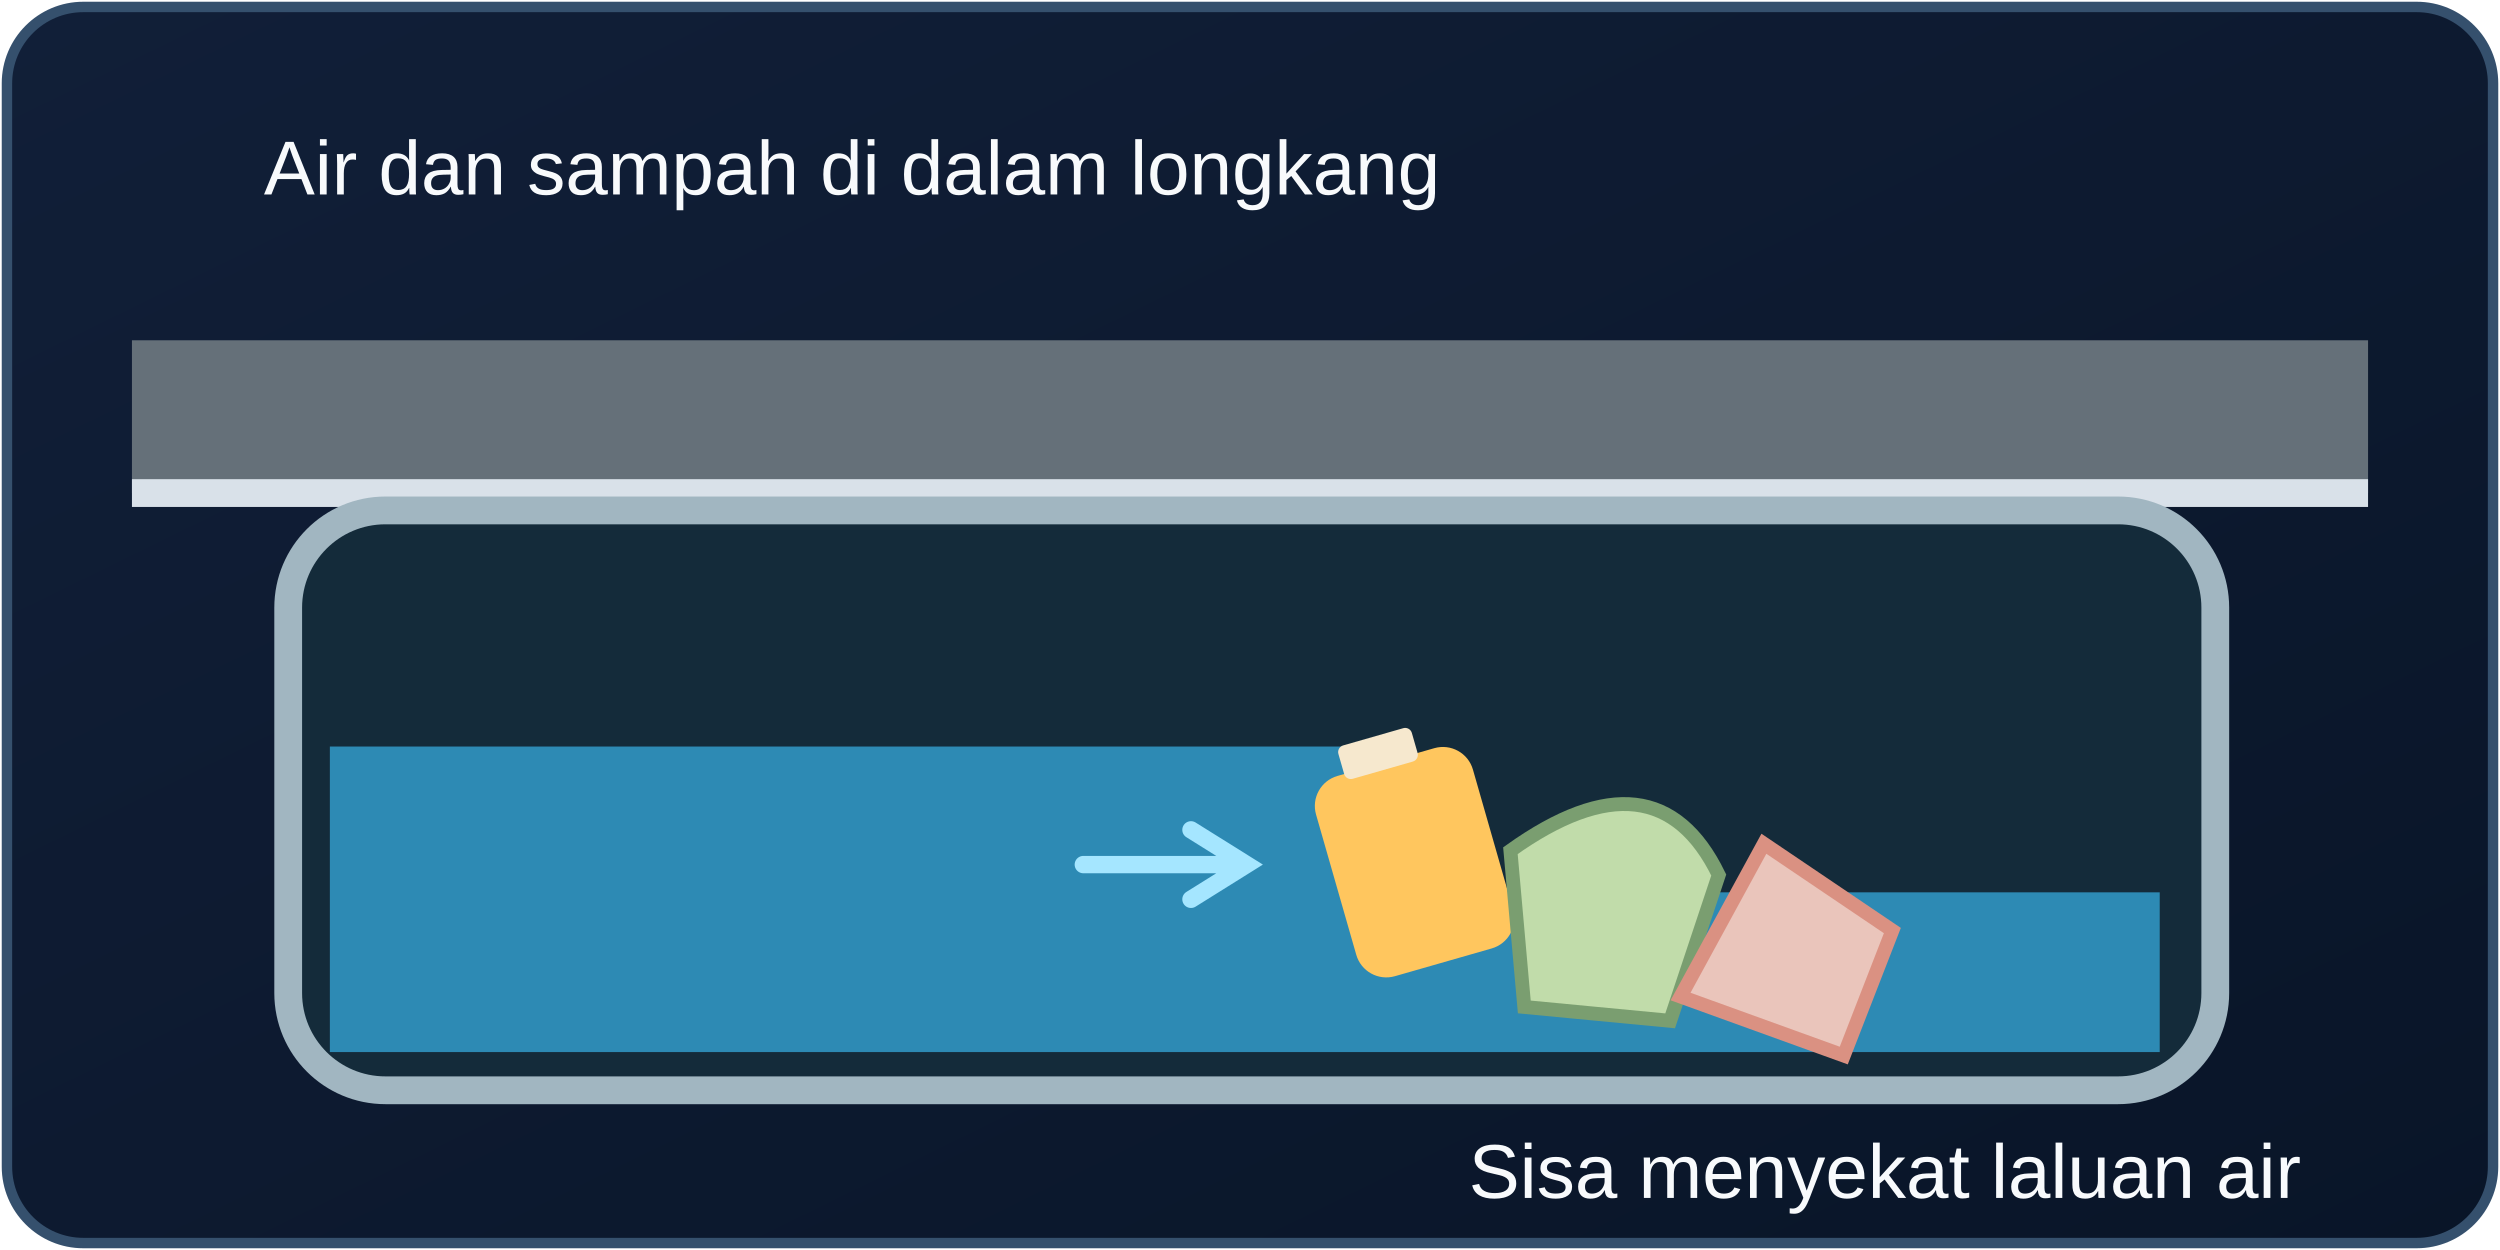
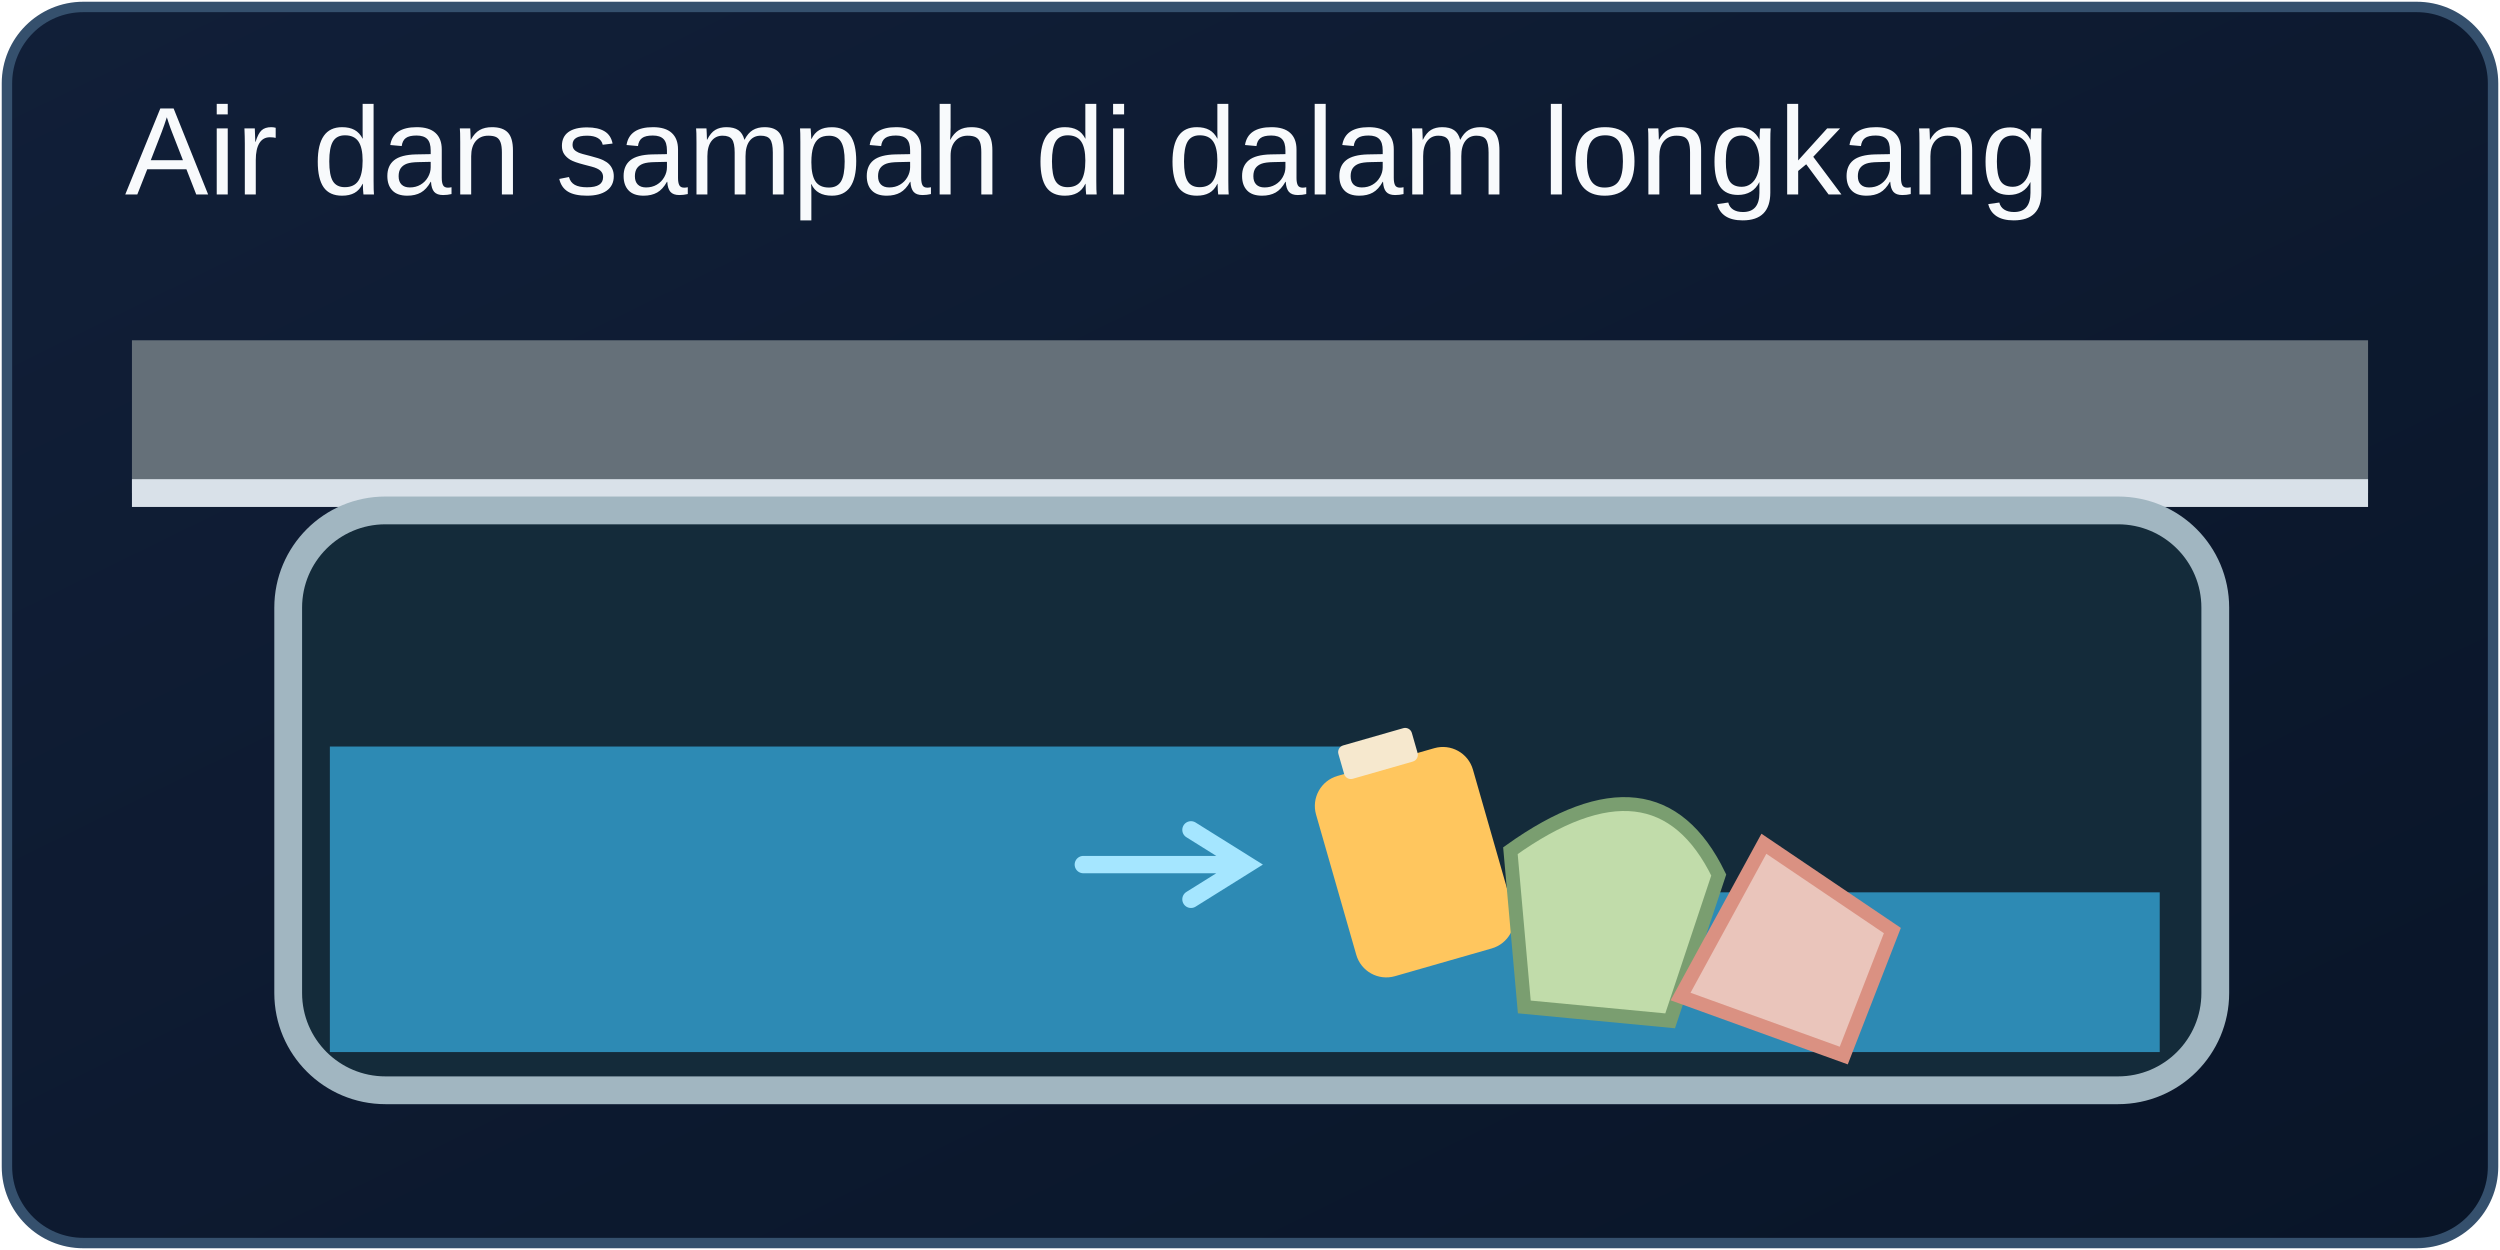
<svg xmlns="http://www.w3.org/2000/svg" viewBox="0 0 720 360" role="img" aria-labelledby="title description">
  <defs>
    <linearGradient id="bg" x2="1" y2="1">
      <stop stop-color="#111f38" />
      <stop offset="1" stop-color="#091528" />
    </linearGradient>
  </defs>
  <rect x="2" y="2" width="716" height="356" rx="22" fill="url(#bg)" stroke="#35506d" stroke-width="3" />
  <rect x="38" y="98" width="644" height="44" fill="#657079" />
  <path d="M38 142H682" stroke="#d9e1e9" stroke-width="8" />
  <rect x="83" y="147" width="555" height="167" rx="28" fill="#142b3a" stroke="#a1b6c1" stroke-width="8" />
  <path d="M95 215H390Q420 215 428 257H622V303H95Z" fill="#2d8ab4" />
  <g transform="rotate(-16 405 249)">
    <rect x="384" y="219" width="47" height="60" rx="9" fill="#ffc65e" />
    <rect x="395" y="211" width="22" height="10" rx="2" fill="#f6e8ce" />
  </g>
  <path d="M435 245Q477 215 495 252L481 294L439 290Z" fill="#c1dcaa" stroke="#7a9e70" stroke-width="4" />
  <path d="M508 243L545 268L531 304L484 287Z" fill="#eac5bb" stroke="#da9182" stroke-width="4" />
  <path d="M312 249L356 249M343 239L359 249L343 259" stroke="#a5e6ff" stroke-width="5" stroke-linecap="round" fill="none" />
-   <g font-family="Arial,sans-serif" fill="#f8fafc" font-size="22">
-     <text x="76" y="56">Air dan sampah di dalam longkang</text>
-     <text x="423" y="345">Sisa menyekat laluan air</text>
+   <g font-family="Arial,sans-serif" fill="#f8fafc" font-size="36">
+     <text x="36" y="56">Air dan sampah di dalam longkang</text>
  </g>
</svg>
